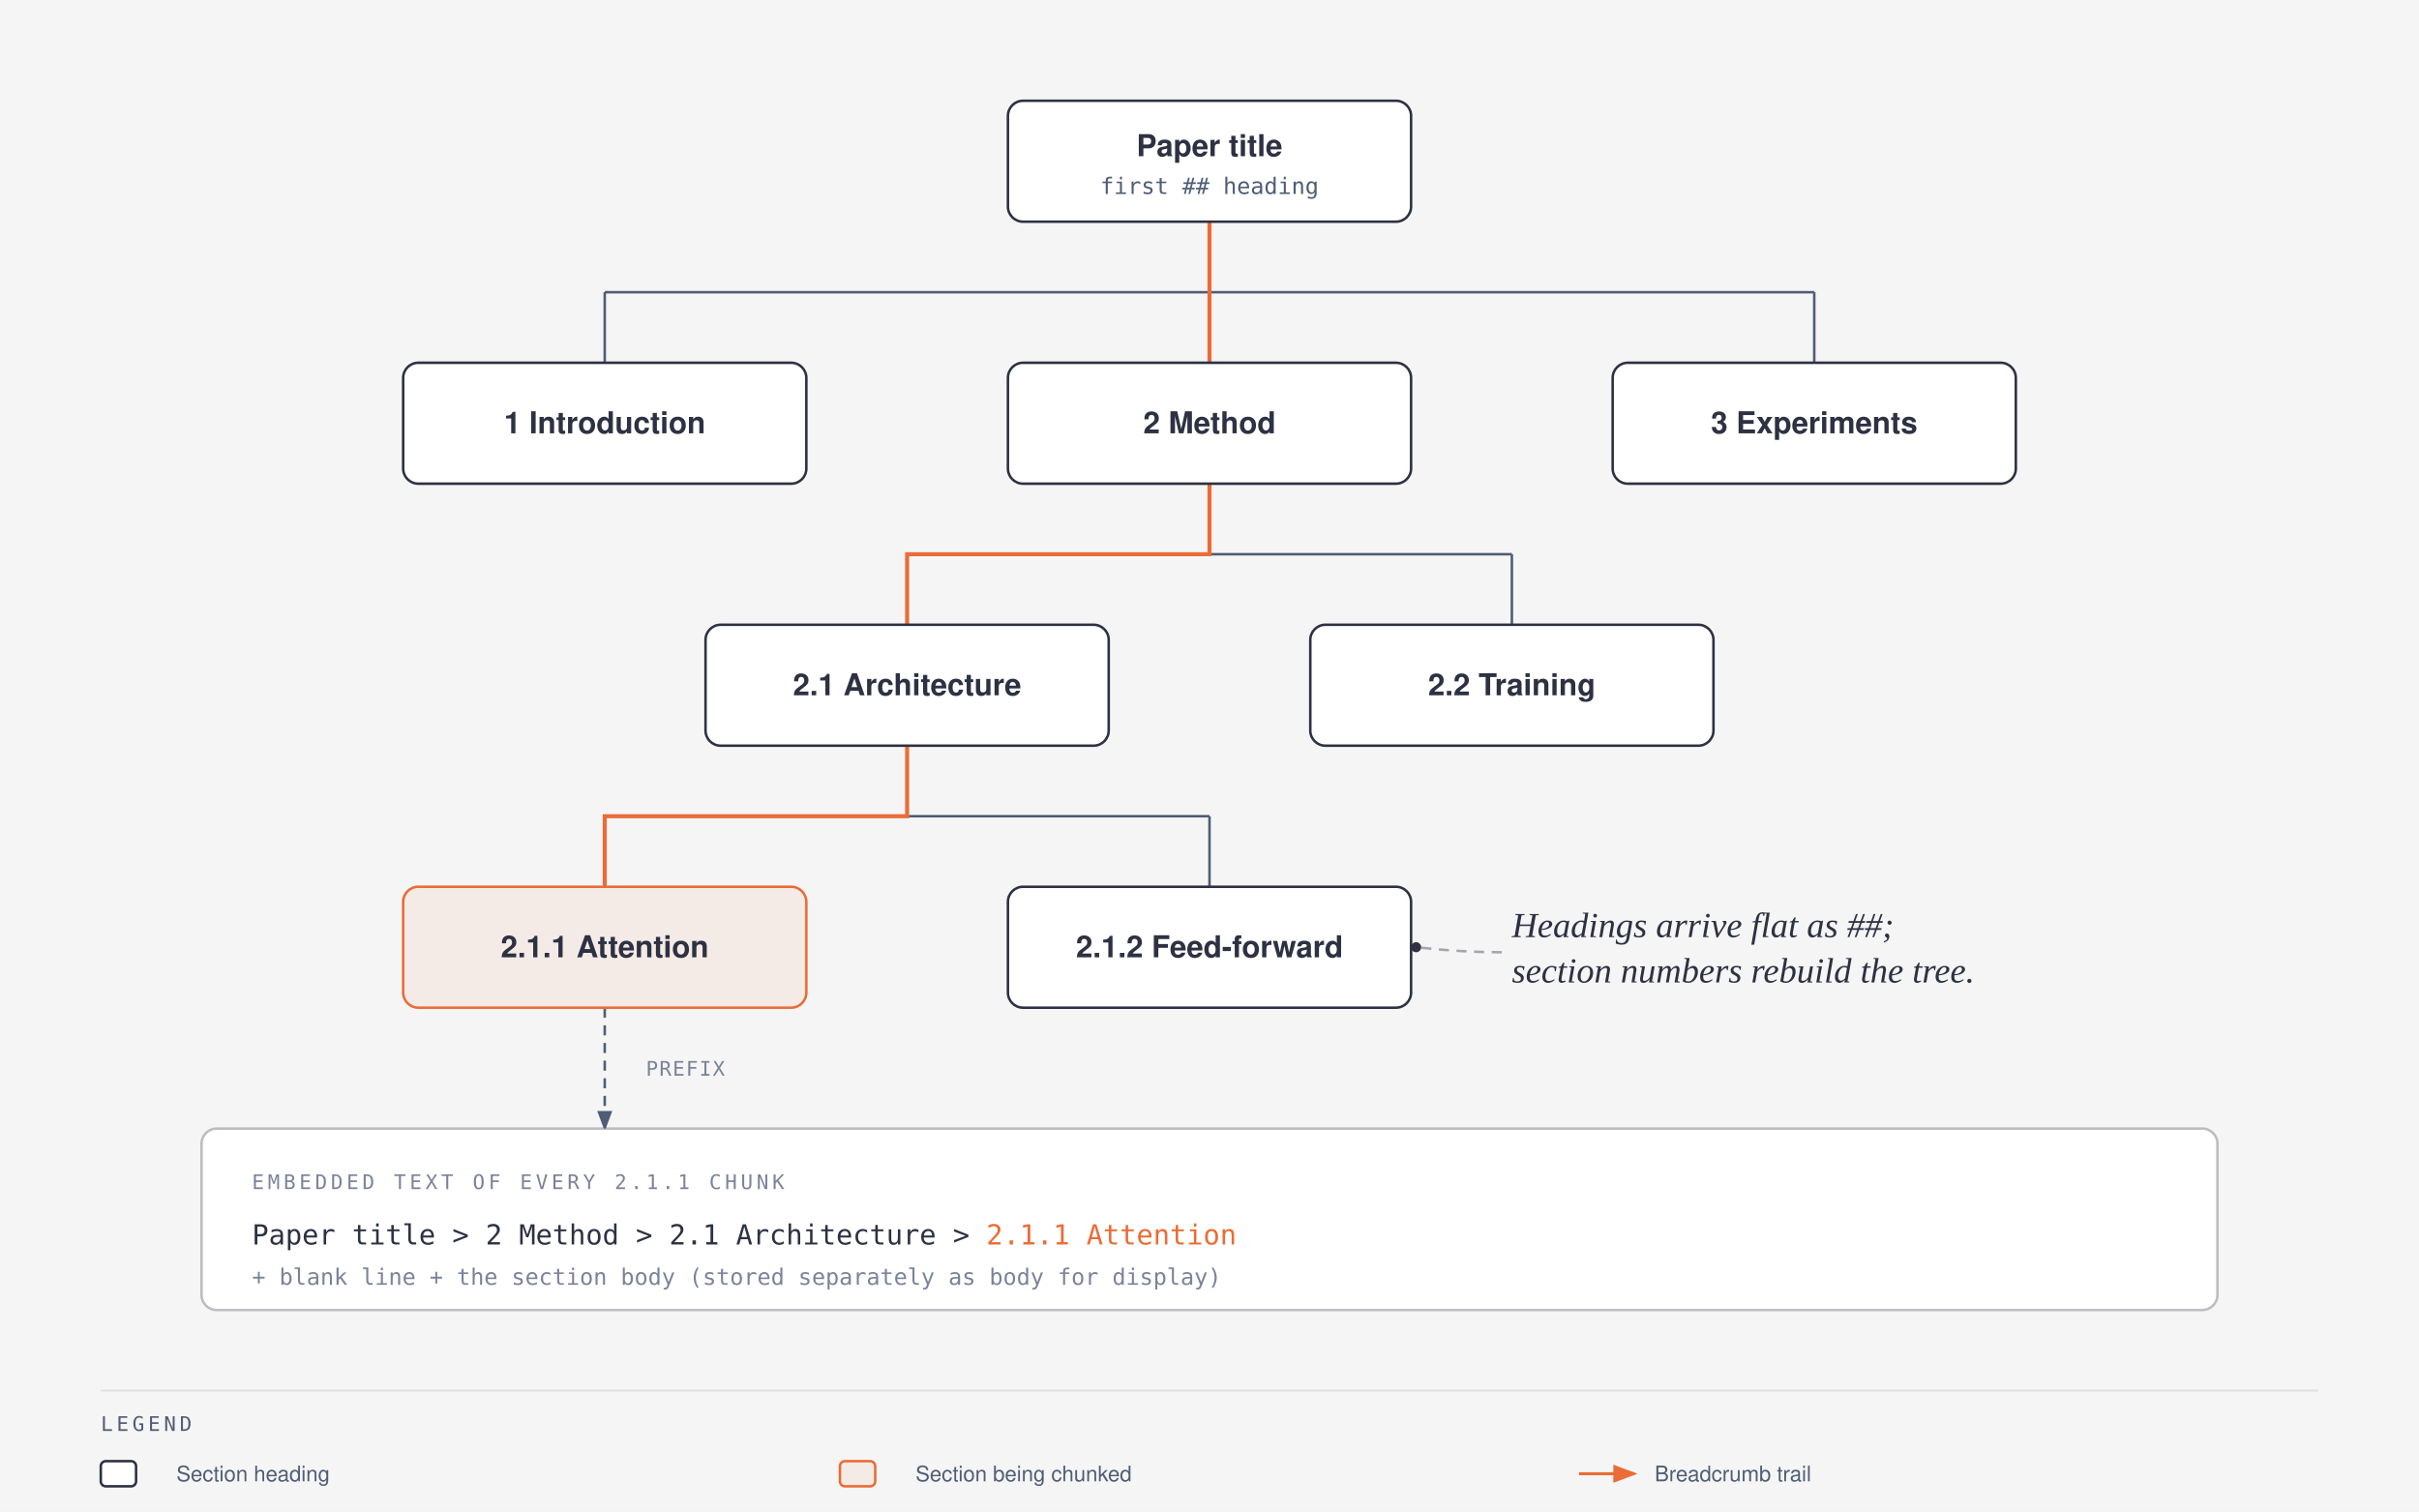
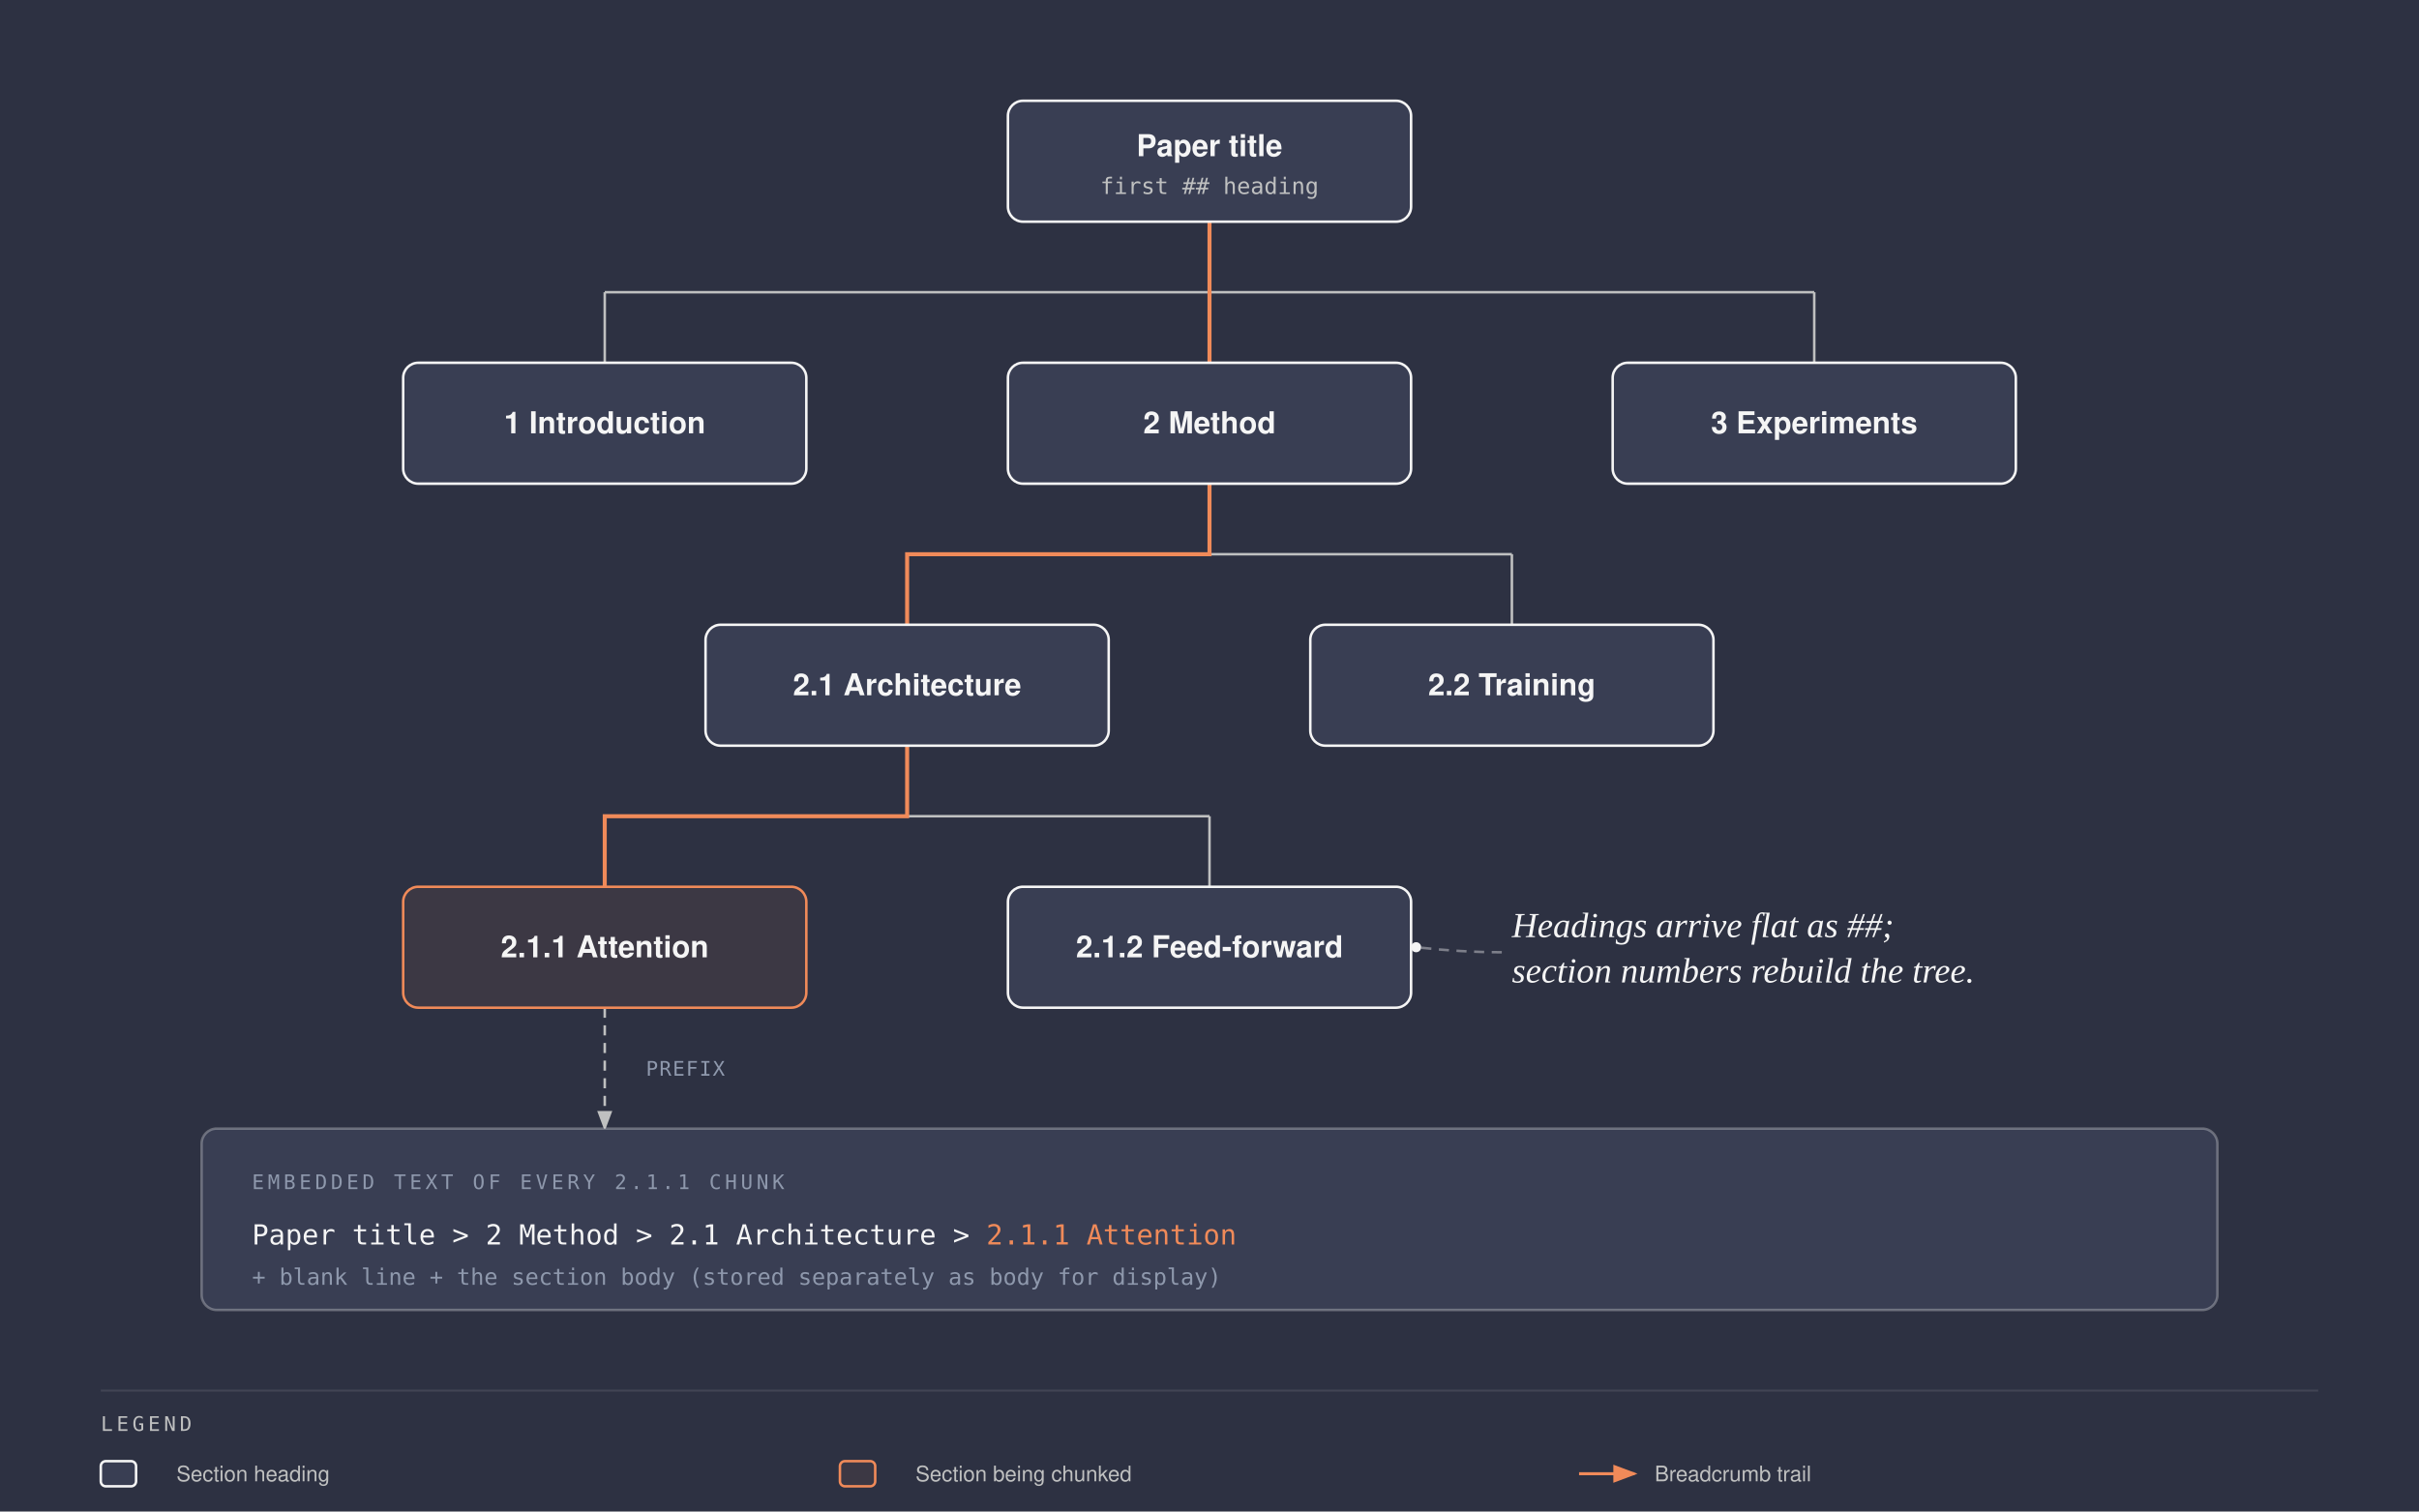
<svg xmlns="http://www.w3.org/2000/svg" viewBox="0 0 960 600" width="960" height="600" role="img" aria-labelledby="breadcrumb-title breadcrumb-desc">
  <defs>
    <marker id="arrow" markerWidth="8" markerHeight="6" refX="7" refY="3" orient="auto">
-       <polygon points="0 0, 8 3, 0 6" fill="#4f5d75" />
+       <polygon points="0 0, 8 3, 0 6" fill="#bfc0c0" />
    </marker>
    <marker id="arrow-accent" markerWidth="8" markerHeight="6" refX="7" refY="3" orient="auto">
-       <polygon points="0 0, 8 3, 0 6" fill="#eb6c36" />
+       <polygon points="0 0, 8 3, 0 6" fill="#f08a59" />
    </marker>
    <marker id="arrow-link" markerWidth="8" markerHeight="6" refX="7" refY="3" orient="auto">
-       <polygon points="0 0, 8 3, 0 6" fill="#2e5aa8" />
+       <polygon points="0 0, 8 3, 0 6" fill="#6a95d8" />
    </marker>
    <marker id="arrow-open" markerWidth="8" markerHeight="6" refX="7" refY="3" orient="auto">
-       <polyline points="0 0, 8 3, 0 6" fill="none" stroke="#4f5d75" stroke-width="1.2" />
+       <polyline points="0 0, 8 3, 0 6" fill="none" stroke="#bfc0c0" stroke-width="1.2" />
    </marker>
  </defs>
-   <rect width="100%" height="100%" fill="#f5f5f5" />
-   <path d="M 480,88 V 116" fill="none" stroke="#4f5d75" stroke-width="1" />
-   <path d="M 240,116 H 720" fill="none" stroke="#4f5d75" stroke-width="1" />
-   <path d="M 240,116 V 144" fill="none" stroke="#4f5d75" stroke-width="1" />
-   <path d="M 480,116 V 144" fill="none" stroke="#4f5d75" stroke-width="1" />
-   <path d="M 720,116 V 144" fill="none" stroke="#4f5d75" stroke-width="1" />
-   <path d="M 480,192 V 220" fill="none" stroke="#4f5d75" stroke-width="1" />
-   <path d="M 360,220 H 600" fill="none" stroke="#4f5d75" stroke-width="1" />
-   <path d="M 360,220 V 248" fill="none" stroke="#4f5d75" stroke-width="1" />
-   <path d="M 600,220 V 248" fill="none" stroke="#4f5d75" stroke-width="1" />
-   <path d="M 360,296 V 324" fill="none" stroke="#4f5d75" stroke-width="1" />
-   <path d="M 240,324 H 480" fill="none" stroke="#4f5d75" stroke-width="1" />
-   <path d="M 240,324 V 352" fill="none" stroke="#4f5d75" stroke-width="1" />
-   <path d="M 480,324 V 352" fill="none" stroke="#4f5d75" stroke-width="1" />
-   <path d="M 480,88 V 144 M 480,192 V 220 H 360 V 248 M 360,296 V 324 H 240 V 352" fill="none" stroke="#eb6c36" stroke-width="1.6" />
-   <path d="M 240,400 V 448" fill="none" stroke="#4f5d75" stroke-width="1" stroke-dasharray="4,3" marker-end="url(#arrow)" />
-   <rect x="248.0" y="418" width="48" height="12" rx="2" fill="#f5f5f5" />
-   <text x="272.0" y="427" fill="#7a8399" font-size="8" font-family="'Geist Mono', ui-monospace, 'SF Mono', Menlo, Consolas, monospace" text-anchor="middle" letter-spacing="0.06em">PREFIX</text>
-   <rect x="400" y="40" width="160" height="48" rx="6" fill="#f5f5f5" />
-   <rect x="400" y="40" width="160" height="48" rx="6" fill="#ffffff" stroke="#2d3142" stroke-width="1" />
-   <text x="480.0" y="62.0" fill="#2d3142" font-size="12" font-weight="600" font-family="'Geist', -apple-system, 'Segoe UI', Helvetica, Arial, sans-serif" text-anchor="middle">Paper title</text>
-   <text x="480.0" y="77.0" fill="#4f5d75" font-size="9" font-family="'Geist Mono', ui-monospace, 'SF Mono', Menlo, Consolas, monospace" text-anchor="middle">first ## heading</text>
-   <rect x="160" y="144" width="160" height="48" rx="6" fill="#f5f5f5" />
-   <rect x="160" y="144" width="160" height="48" rx="6" fill="#ffffff" stroke="#2d3142" stroke-width="1" />
-   <text x="240.0" y="172.0" fill="#2d3142" font-size="12" font-weight="600" font-family="'Geist', -apple-system, 'Segoe UI', Helvetica, Arial, sans-serif" text-anchor="middle">1 Introduction</text>
-   <rect x="400" y="144" width="160" height="48" rx="6" fill="#f5f5f5" />
-   <rect x="400" y="144" width="160" height="48" rx="6" fill="#ffffff" stroke="#2d3142" stroke-width="1" />
-   <text x="480.0" y="172.0" fill="#2d3142" font-size="12" font-weight="600" font-family="'Geist', -apple-system, 'Segoe UI', Helvetica, Arial, sans-serif" text-anchor="middle">2 Method</text>
-   <rect x="640" y="144" width="160" height="48" rx="6" fill="#f5f5f5" />
-   <rect x="640" y="144" width="160" height="48" rx="6" fill="#ffffff" stroke="#2d3142" stroke-width="1" />
-   <text x="720.0" y="172.0" fill="#2d3142" font-size="12" font-weight="600" font-family="'Geist', -apple-system, 'Segoe UI', Helvetica, Arial, sans-serif" text-anchor="middle">3 Experiments</text>
-   <rect x="280" y="248" width="160" height="48" rx="6" fill="#f5f5f5" />
-   <rect x="280" y="248" width="160" height="48" rx="6" fill="#ffffff" stroke="#2d3142" stroke-width="1" />
-   <text x="360.0" y="276.0" fill="#2d3142" font-size="12" font-weight="600" font-family="'Geist', -apple-system, 'Segoe UI', Helvetica, Arial, sans-serif" text-anchor="middle">2.1 Architecture</text>
-   <rect x="520" y="248" width="160" height="48" rx="6" fill="#f5f5f5" />
-   <rect x="520" y="248" width="160" height="48" rx="6" fill="#ffffff" stroke="#2d3142" stroke-width="1" />
-   <text x="600.0" y="276.0" fill="#2d3142" font-size="12" font-weight="600" font-family="'Geist', -apple-system, 'Segoe UI', Helvetica, Arial, sans-serif" text-anchor="middle">2.2 Training</text>
-   <rect x="160" y="352" width="160" height="48" rx="6" fill="#f5f5f5" />
-   <rect x="160" y="352" width="160" height="48" rx="6" fill="rgba(235,108,54,0.08)" stroke="#eb6c36" stroke-width="1" />
-   <text x="240.0" y="380.0" fill="#2d3142" font-size="12" font-weight="600" font-family="'Geist', -apple-system, 'Segoe UI', Helvetica, Arial, sans-serif" text-anchor="middle">2.1.1 Attention</text>
-   <rect x="400" y="352" width="160" height="48" rx="6" fill="#f5f5f5" />
-   <rect x="400" y="352" width="160" height="48" rx="6" fill="#ffffff" stroke="#2d3142" stroke-width="1" />
-   <text x="480.0" y="380.0" fill="#2d3142" font-size="12" font-weight="600" font-family="'Geist', -apple-system, 'Segoe UI', Helvetica, Arial, sans-serif" text-anchor="middle">2.1.2 Feed-forward</text>
-   <rect x="80" y="448" width="800" height="72" rx="6" fill="#ffffff" stroke="rgba(45,49,66,0.30)" stroke-width="1" />
-   <text x="100" y="472" fill="#7a8399" font-size="8" font-family="'Geist Mono', ui-monospace, 'SF Mono', Menlo, Consolas, monospace" letter-spacing="0.18em">EMBEDDED TEXT OF EVERY 2.1.1 CHUNK</text>
-   <text x="100" y="494" fill="#2d3142" font-size="11" font-family="'Geist Mono', ui-monospace, 'SF Mono', Menlo, Consolas, monospace">Paper title &gt; 2 Method &gt; 2.1 Architecture &gt; <tspan fill="#eb6c36">2.1.1 Attention</tspan>
+   <rect width="100%" height="100%" fill="#2d3142" />
+   <path d="M 480,88 V 116" fill="none" stroke="#bfc0c0" stroke-width="1" />
+   <path d="M 240,116 H 720" fill="none" stroke="#bfc0c0" stroke-width="1" />
+   <path d="M 240,116 V 144" fill="none" stroke="#bfc0c0" stroke-width="1" />
+   <path d="M 480,116 V 144" fill="none" stroke="#bfc0c0" stroke-width="1" />
+   <path d="M 720,116 V 144" fill="none" stroke="#bfc0c0" stroke-width="1" />
+   <path d="M 480,192 V 220" fill="none" stroke="#bfc0c0" stroke-width="1" />
+   <path d="M 360,220 H 600" fill="none" stroke="#bfc0c0" stroke-width="1" />
+   <path d="M 360,220 V 248" fill="none" stroke="#bfc0c0" stroke-width="1" />
+   <path d="M 600,220 V 248" fill="none" stroke="#bfc0c0" stroke-width="1" />
+   <path d="M 360,296 V 324" fill="none" stroke="#bfc0c0" stroke-width="1" />
+   <path d="M 240,324 H 480" fill="none" stroke="#bfc0c0" stroke-width="1" />
+   <path d="M 240,324 V 352" fill="none" stroke="#bfc0c0" stroke-width="1" />
+   <path d="M 480,324 V 352" fill="none" stroke="#bfc0c0" stroke-width="1" />
+   <path d="M 480,88 V 144 M 480,192 V 220 H 360 V 248 M 360,296 V 324 H 240 V 352" fill="none" stroke="#f08a59" stroke-width="1.6" />
+   <path d="M 240,400 V 448" fill="none" stroke="#bfc0c0" stroke-width="1" stroke-dasharray="4,3" marker-end="url(#arrow)" />
+   <rect x="248.0" y="418" width="48" height="12" rx="2" fill="#2d3142" />
+   <text x="272.0" y="427" fill="#8e98ac" font-size="8" font-family="'Geist Mono', ui-monospace, 'SF Mono', Menlo, Consolas, monospace" text-anchor="middle" letter-spacing="0.06em">PREFIX</text>
+   <rect x="400" y="40" width="160" height="48" rx="6" fill="#2d3142" />
+   <rect x="400" y="40" width="160" height="48" rx="6" fill="#393e53" stroke="#f5f5f5" stroke-width="1" />
+   <text x="480.0" y="62.0" fill="#f5f5f5" font-size="12" font-weight="600" font-family="'Geist', -apple-system, 'Segoe UI', Helvetica, Arial, sans-serif" text-anchor="middle">Paper title</text>
+   <text x="480.0" y="77.0" fill="#bfc0c0" font-size="9" font-family="'Geist Mono', ui-monospace, 'SF Mono', Menlo, Consolas, monospace" text-anchor="middle">first ## heading</text>
+   <rect x="160" y="144" width="160" height="48" rx="6" fill="#2d3142" />
+   <rect x="160" y="144" width="160" height="48" rx="6" fill="#393e53" stroke="#f5f5f5" stroke-width="1" />
+   <text x="240.0" y="172.0" fill="#f5f5f5" font-size="12" font-weight="600" font-family="'Geist', -apple-system, 'Segoe UI', Helvetica, Arial, sans-serif" text-anchor="middle">1 Introduction</text>
+   <rect x="400" y="144" width="160" height="48" rx="6" fill="#2d3142" />
+   <rect x="400" y="144" width="160" height="48" rx="6" fill="#393e53" stroke="#f5f5f5" stroke-width="1" />
+   <text x="480.0" y="172.0" fill="#f5f5f5" font-size="12" font-weight="600" font-family="'Geist', -apple-system, 'Segoe UI', Helvetica, Arial, sans-serif" text-anchor="middle">2 Method</text>
+   <rect x="640" y="144" width="160" height="48" rx="6" fill="#2d3142" />
+   <rect x="640" y="144" width="160" height="48" rx="6" fill="#393e53" stroke="#f5f5f5" stroke-width="1" />
+   <text x="720.0" y="172.0" fill="#f5f5f5" font-size="12" font-weight="600" font-family="'Geist', -apple-system, 'Segoe UI', Helvetica, Arial, sans-serif" text-anchor="middle">3 Experiments</text>
+   <rect x="280" y="248" width="160" height="48" rx="6" fill="#2d3142" />
+   <rect x="280" y="248" width="160" height="48" rx="6" fill="#393e53" stroke="#f5f5f5" stroke-width="1" />
+   <text x="360.0" y="276.0" fill="#f5f5f5" font-size="12" font-weight="600" font-family="'Geist', -apple-system, 'Segoe UI', Helvetica, Arial, sans-serif" text-anchor="middle">2.1 Architecture</text>
+   <rect x="520" y="248" width="160" height="48" rx="6" fill="#2d3142" />
+   <rect x="520" y="248" width="160" height="48" rx="6" fill="#393e53" stroke="#f5f5f5" stroke-width="1" />
+   <text x="600.0" y="276.0" fill="#f5f5f5" font-size="12" font-weight="600" font-family="'Geist', -apple-system, 'Segoe UI', Helvetica, Arial, sans-serif" text-anchor="middle">2.2 Training</text>
+   <rect x="160" y="352" width="160" height="48" rx="6" fill="#2d3142" />
+   <rect x="160" y="352" width="160" height="48" rx="6" fill="rgba(240,138,89,0.08)" stroke="#f08a59" stroke-width="1" />
+   <text x="240.0" y="380.0" fill="#f5f5f5" font-size="12" font-weight="600" font-family="'Geist', -apple-system, 'Segoe UI', Helvetica, Arial, sans-serif" text-anchor="middle">2.1.1 Attention</text>
+   <rect x="400" y="352" width="160" height="48" rx="6" fill="#2d3142" />
+   <rect x="400" y="352" width="160" height="48" rx="6" fill="#393e53" stroke="#f5f5f5" stroke-width="1" />
+   <text x="480.0" y="380.0" fill="#f5f5f5" font-size="12" font-weight="600" font-family="'Geist', -apple-system, 'Segoe UI', Helvetica, Arial, sans-serif" text-anchor="middle">2.1.2 Feed-forward</text>
+   <rect x="80" y="448" width="800" height="72" rx="6" fill="#393e53" stroke="rgba(245,245,245,0.30)" stroke-width="1" />
+   <text x="100" y="472" fill="#8e98ac" font-size="8" font-family="'Geist Mono', ui-monospace, 'SF Mono', Menlo, Consolas, monospace" letter-spacing="0.18em">EMBEDDED TEXT OF EVERY 2.1.1 CHUNK</text>
+   <text x="100" y="494" fill="#f5f5f5" font-size="11" font-family="'Geist Mono', ui-monospace, 'SF Mono', Menlo, Consolas, monospace">Paper title &gt; 2 Method &gt; 2.1 Architecture &gt; <tspan fill="#f08a59">2.1.1 Attention</tspan>
  </text>
-   <text x="100" y="510" fill="#7a8399" font-size="9" font-family="'Geist Mono', ui-monospace, 'SF Mono', Menlo, Consolas, monospace">+ blank line + the section body (stored separately as body for display)</text>
-   <text x="600" y="372" fill="#2d3142" font-size="14" font-style="italic" font-family="'Instrument Serif', Georgia, 'Times New Roman', serif" text-anchor="start">Headings arrive flat as ##;</text>
-   <text x="600" y="390" fill="#2d3142" font-size="14" font-style="italic" font-family="'Instrument Serif', Georgia, 'Times New Roman', serif" text-anchor="start">section numbers rebuild the tree.</text>
-   <path d="M 596,378 Q 580,378 562,376" fill="none" stroke="rgba(45,49,66,0.40)" stroke-width="1" stroke-dasharray="4,3" />
-   <circle cx="562" cy="376" r="2" fill="#2d3142" />
-   <line x1="40" y1="552" x2="920" y2="552" stroke="rgba(45,49,66,0.10)" stroke-width="0.8" />
-   <text x="40" y="568" fill="#4f5d75" font-size="8" font-family="'Geist Mono', ui-monospace, 'SF Mono', Menlo, Consolas, monospace" letter-spacing="0.18em">LEGEND</text>
-   <rect x="40" y="580" width="14" height="10" rx="2" fill="#ffffff" stroke="#2d3142" stroke-width="1" />
-   <text x="70" y="588" fill="#4f5d75" font-size="8.5" font-family="'Geist', -apple-system, 'Segoe UI', Helvetica, Arial, sans-serif">Section heading</text>
-   <rect x="333.333" y="580" width="14" height="10" rx="2" fill="rgba(235,108,54,0.08)" stroke="#eb6c36" stroke-width="1" />
-   <text x="363.333" y="588" fill="#4f5d75" font-size="8.5" font-family="'Geist', -apple-system, 'Segoe UI', Helvetica, Arial, sans-serif">Section being chunked</text>
-   <line x1="626.667" y1="585" x2="648.667" y2="585" stroke="#eb6c36" stroke-width="1.2" marker-end="url(#arrow-accent)" />
-   <text x="656.667" y="588" fill="#4f5d75" font-size="8.5" font-family="'Geist', -apple-system, 'Segoe UI', Helvetica, Arial, sans-serif">Breadcrumb trail</text>
+   <text x="100" y="510" fill="#8e98ac" font-size="9" font-family="'Geist Mono', ui-monospace, 'SF Mono', Menlo, Consolas, monospace">+ blank line + the section body (stored separately as body for display)</text>
+   <text x="600" y="372" fill="#f5f5f5" font-size="14" font-style="italic" font-family="'Instrument Serif', Georgia, 'Times New Roman', serif" text-anchor="start">Headings arrive flat as ##;</text>
+   <text x="600" y="390" fill="#f5f5f5" font-size="14" font-style="italic" font-family="'Instrument Serif', Georgia, 'Times New Roman', serif" text-anchor="start">section numbers rebuild the tree.</text>
+   <path d="M 596,378 Q 580,378 562,376" fill="none" stroke="rgba(245,245,245,0.40)" stroke-width="1" stroke-dasharray="4,3" />
+   <circle cx="562" cy="376" r="2" fill="#f5f5f5" />
+   <line x1="40" y1="552" x2="920" y2="552" stroke="rgba(245,245,245,0.10)" stroke-width="0.8" />
+   <text x="40" y="568" fill="#bfc0c0" font-size="8" font-family="'Geist Mono', ui-monospace, 'SF Mono', Menlo, Consolas, monospace" letter-spacing="0.18em">LEGEND</text>
+   <rect x="40" y="580" width="14" height="10" rx="2" fill="#393e53" stroke="#f5f5f5" stroke-width="1" />
+   <text x="70" y="588" fill="#bfc0c0" font-size="8.5" font-family="'Geist', -apple-system, 'Segoe UI', Helvetica, Arial, sans-serif">Section heading</text>
+   <rect x="333.333" y="580" width="14" height="10" rx="2" fill="rgba(240,138,89,0.08)" stroke="#f08a59" stroke-width="1" />
+   <text x="363.333" y="588" fill="#bfc0c0" font-size="8.5" font-family="'Geist', -apple-system, 'Segoe UI', Helvetica, Arial, sans-serif">Section being chunked</text>
+   <line x1="626.667" y1="585" x2="648.667" y2="585" stroke="#f08a59" stroke-width="1.2" marker-end="url(#arrow-accent)" />
+   <text x="656.667" y="588" fill="#bfc0c0" font-size="8.5" font-family="'Geist', -apple-system, 'Segoe UI', Helvetica, Arial, sans-serif">Breadcrumb trail</text>
</svg>
